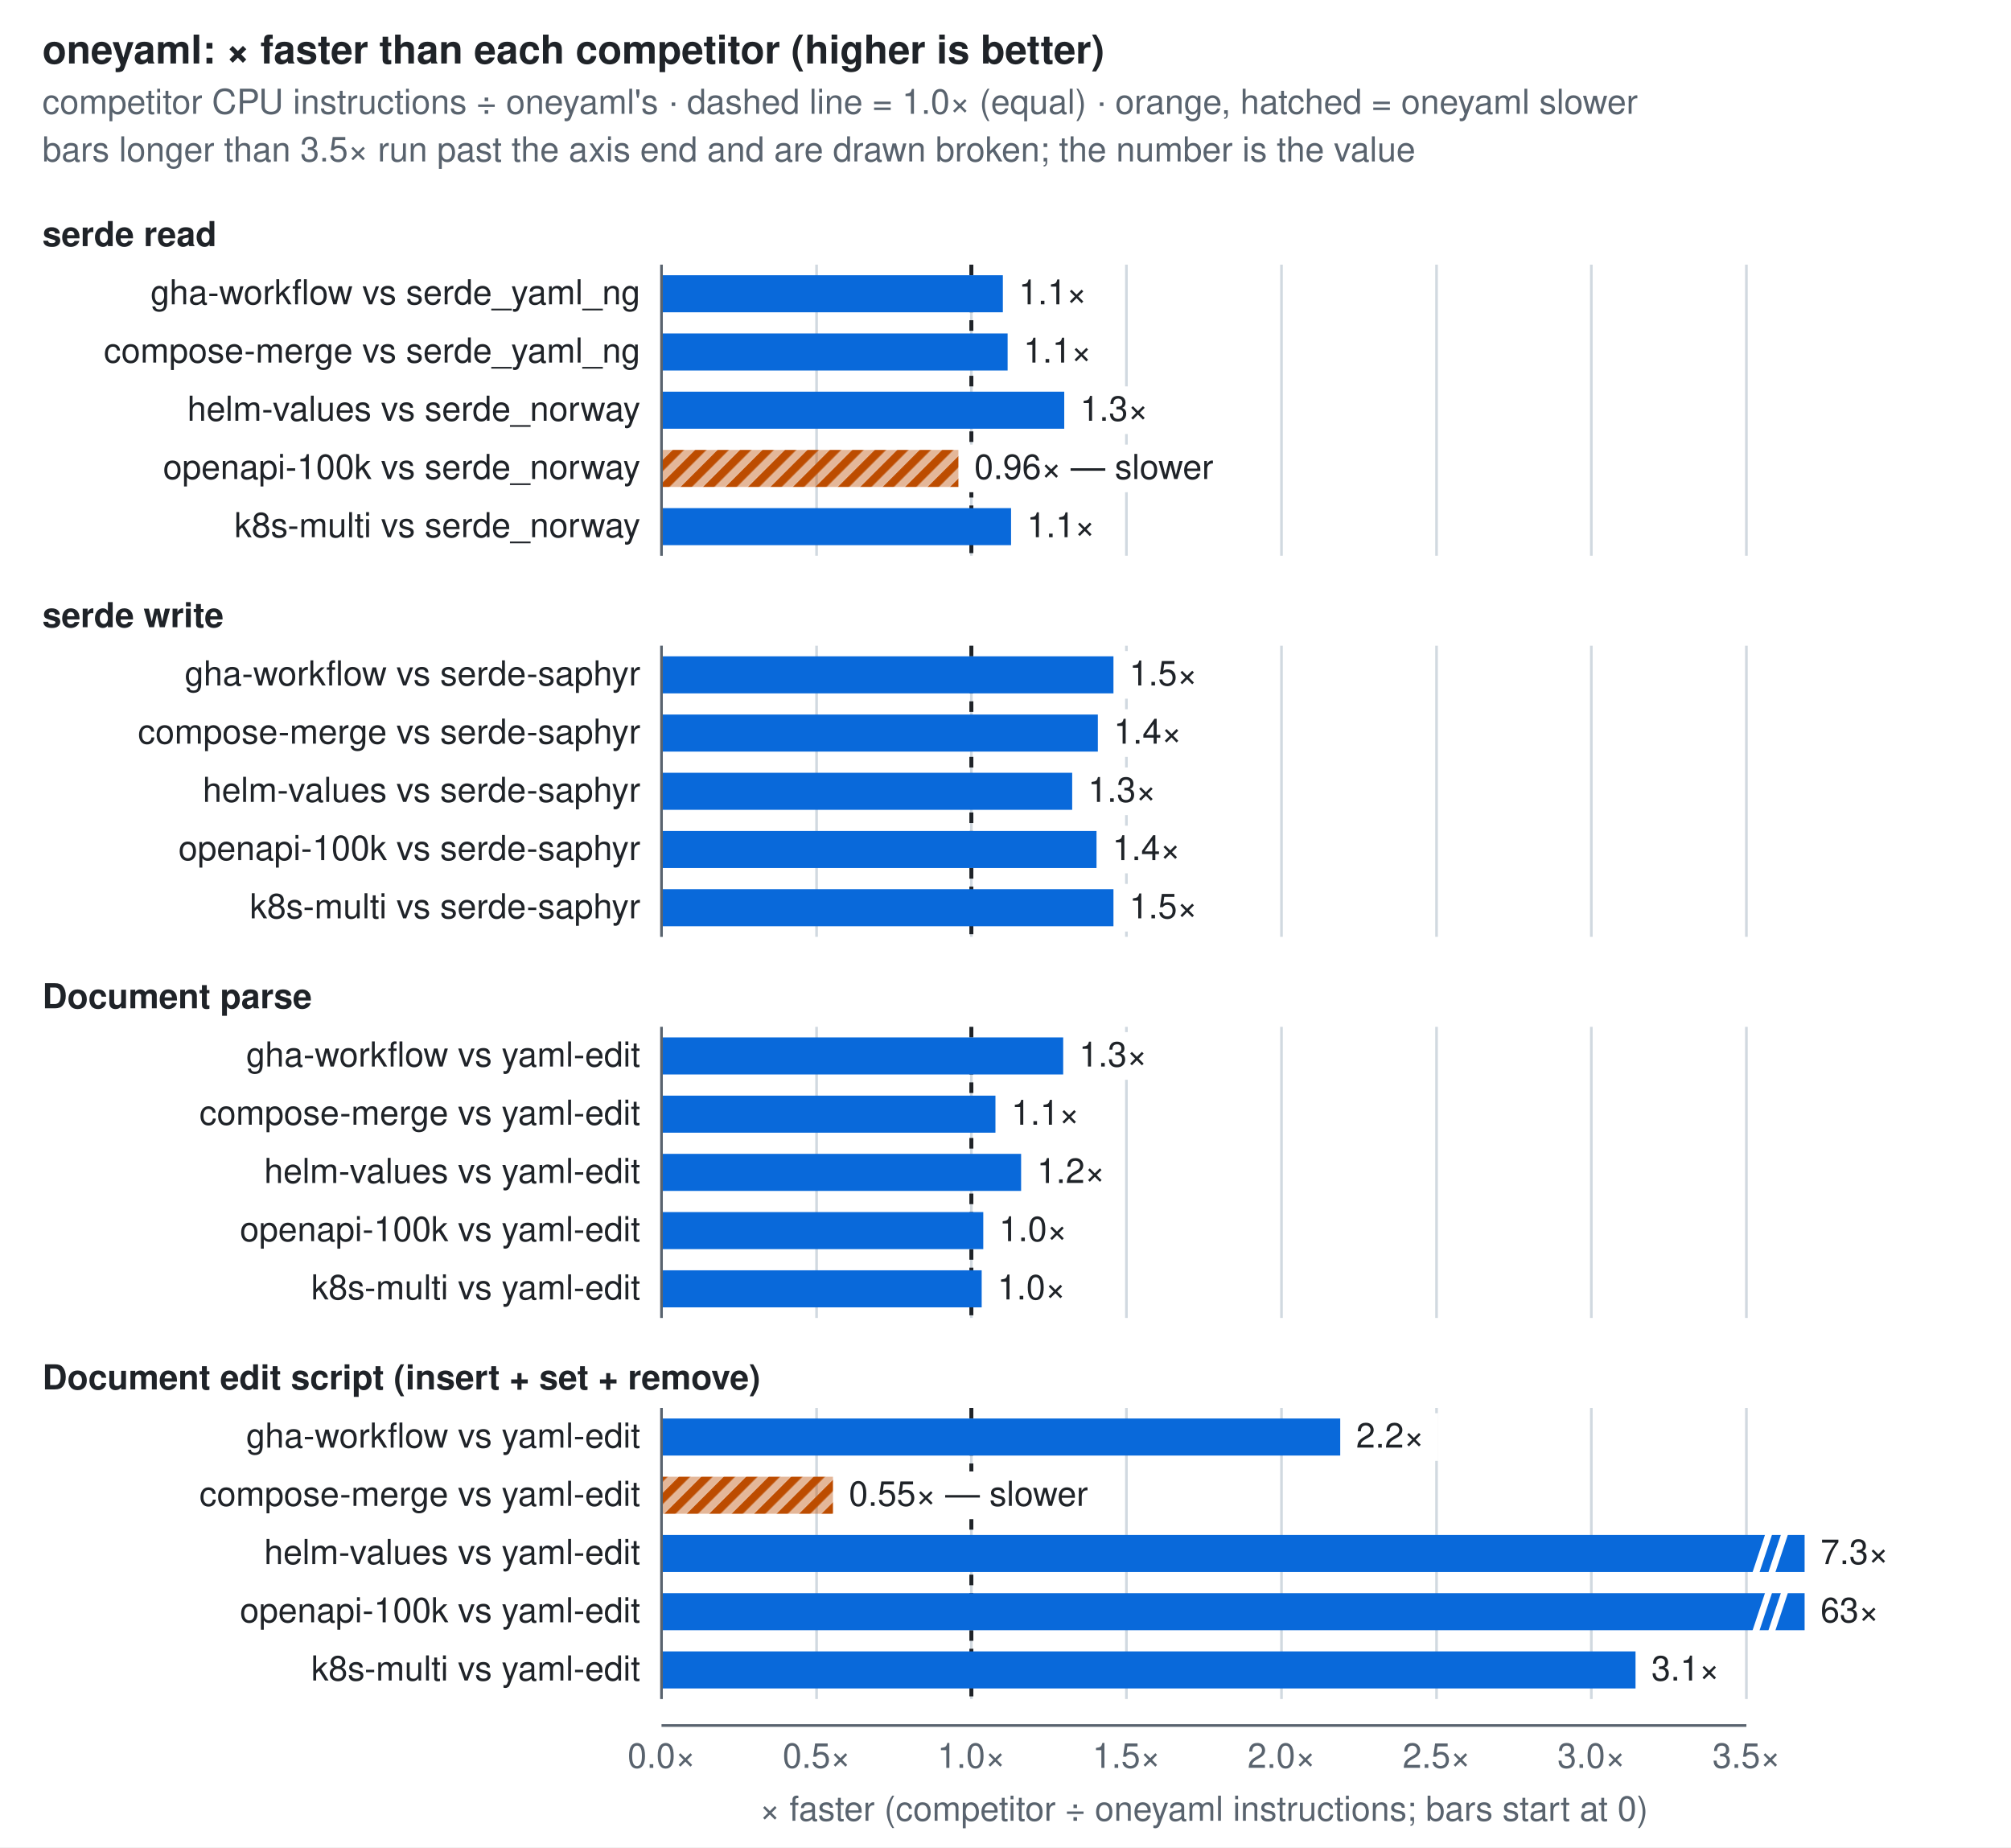
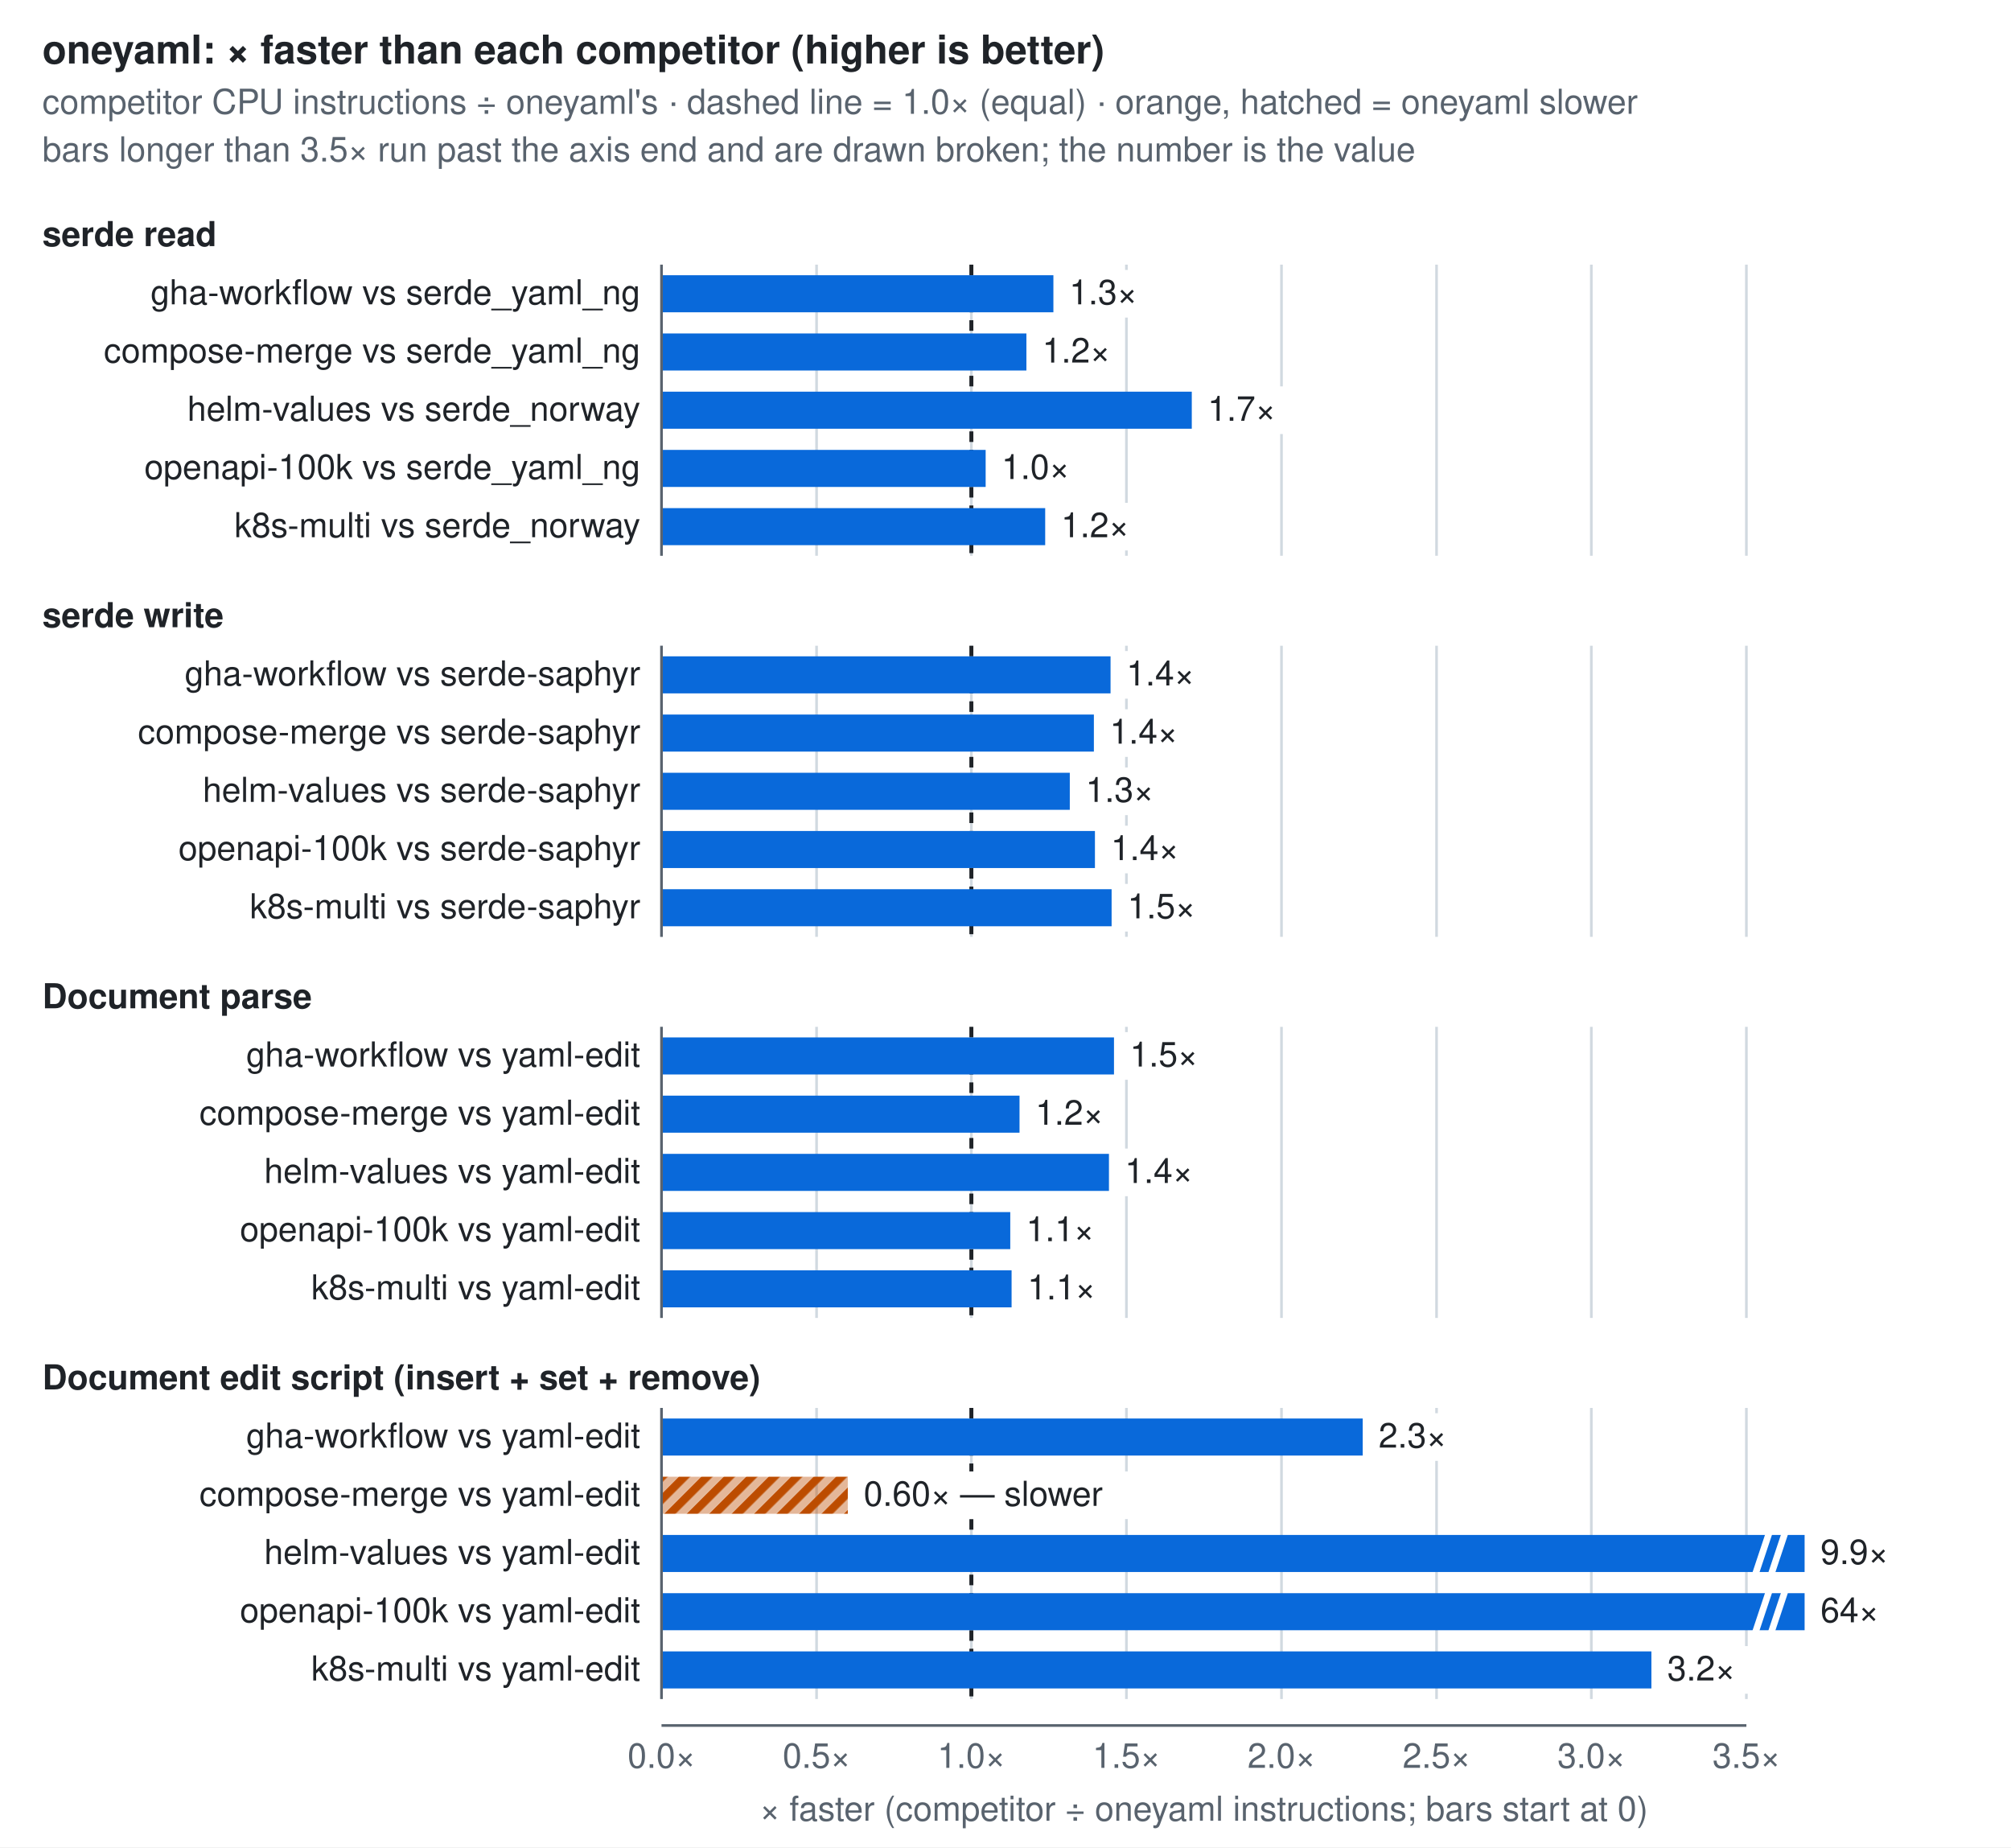
<svg xmlns="http://www.w3.org/2000/svg" width="760" height="698" viewBox="0 0 760 698" role="img" aria-labelledby="title desc" font-family="system-ui, -apple-system, 'Segoe UI', Helvetica, Arial, sans-serif" font-size="13">
  <defs>
    <pattern id="slower" width="6" height="6" patternUnits="userSpaceOnUse" patternTransform="rotate(45)">
      <rect width="6" height="6" fill="#bc4c00" fill-opacity="0.4" />
      <rect width="3" height="6" fill="#bc4c00" />
    </pattern>
  </defs>
  <rect width="100%" height="100%" fill="#ffffff" />
  <text x="16" y="24" fill="#1f2328" font-size="15" font-weight="600">oneyaml: × faster than each competitor (higher is better)</text>
  <text x="16" y="43" fill="#59636e">competitor CPU instructions ÷ oneyaml's · dashed line = 1.0× (equal) · orange, hatched = oneyaml slower</text>
  <text x="16" y="61" fill="#59636e">bars longer than 3.5× run past the axis end and are drawn broken; the number is the value</text>
  <text x="250.0" y="668.0" fill="#59636e" text-anchor="middle">0.0×</text>
  <text x="308.6" y="668.0" fill="#59636e" text-anchor="middle">0.5×</text>
  <text x="367.1" y="668.0" fill="#59636e" text-anchor="middle">1.0×</text>
  <text x="425.7" y="668.0" fill="#59636e" text-anchor="middle">1.5×</text>
  <text x="484.3" y="668.0" fill="#59636e" text-anchor="middle">2.0×</text>
  <text x="542.9" y="668.0" fill="#59636e" text-anchor="middle">2.5×</text>
  <text x="601.4" y="668.0" fill="#59636e" text-anchor="middle">3.0×</text>
  <text x="660.0" y="668.0" fill="#59636e" text-anchor="middle">3.5×</text>
  <text x="455.0" y="688.0" fill="#59636e" text-anchor="middle">× faster (competitor ÷ oneyaml instructions; bars start at 0)</text>
  <text x="16" y="93.0" fill="#1f2328" font-weight="600">serde read</text>
  <line x1="250.0" y1="100.0" x2="250.0" y2="210.0" stroke="#d1d9e0" stroke-width="1" />
  <line x1="308.6" y1="100.0" x2="308.6" y2="210.0" stroke="#d1d9e0" stroke-width="1" />
  <line x1="367.1" y1="100.0" x2="367.1" y2="210.0" stroke="#d1d9e0" stroke-width="1" />
  <line x1="425.7" y1="100.0" x2="425.7" y2="210.0" stroke="#d1d9e0" stroke-width="1" />
  <line x1="484.3" y1="100.0" x2="484.3" y2="210.0" stroke="#d1d9e0" stroke-width="1" />
  <line x1="542.9" y1="100.0" x2="542.9" y2="210.0" stroke="#d1d9e0" stroke-width="1" />
  <line x1="601.4" y1="100.0" x2="601.4" y2="210.0" stroke="#d1d9e0" stroke-width="1" />
  <line x1="660.0" y1="100.0" x2="660.0" y2="210.0" stroke="#d1d9e0" stroke-width="1" />
  <line x1="367.1" y1="100.0" x2="367.1" y2="210.0" stroke="#1f2328" stroke-width="1.5" stroke-dasharray="4 3" />
  <text x="242.0" y="115.0" fill="#1f2328" text-anchor="end">gha-workflow vs serde_yaml_ng</text>
-   <rect x="250.0" y="104.0" width="129.0" height="14.0" fill="#0969da" />
-   <rect x="382.0" y="102.0" width="34.0" height="18.0" fill="#ffffff" />
-   <text x="385.0" y="115.0" fill="#1f2328" stroke="#ffffff" stroke-width="4" paint-order="stroke">1.1×</text>
+   <rect x="250.0" y="104.0" width="148.1" height="14.0" fill="#0969da" />
+   <rect x="401.1" y="102.0" width="34.0" height="18.0" fill="#ffffff" />
+   <text x="404.1" y="115.0" fill="#1f2328" stroke="#ffffff" stroke-width="4" paint-order="stroke">1.3×</text>
  <text x="242.0" y="137.0" fill="#1f2328" text-anchor="end">compose-merge vs serde_yaml_ng</text>
-   <rect x="250.0" y="126.0" width="130.8" height="14.0" fill="#0969da" />
-   <rect x="383.8" y="124.0" width="34.0" height="18.0" fill="#ffffff" />
-   <text x="386.8" y="137.0" fill="#1f2328" stroke="#ffffff" stroke-width="4" paint-order="stroke">1.1×</text>
+   <rect x="250.0" y="126.0" width="137.9" height="14.0" fill="#0969da" />
+   <rect x="390.9" y="124.0" width="34.0" height="18.0" fill="#ffffff" />
+   <text x="393.9" y="137.0" fill="#1f2328" stroke="#ffffff" stroke-width="4" paint-order="stroke">1.2×</text>
  <text x="242.0" y="159.0" fill="#1f2328" text-anchor="end">helm-values vs serde_norway</text>
-   <rect x="250.0" y="148.0" width="152.2" height="14.0" fill="#0969da" />
-   <rect x="405.2" y="146.0" width="34.0" height="18.0" fill="#ffffff" />
-   <text x="408.2" y="159.0" fill="#1f2328" stroke="#ffffff" stroke-width="4" paint-order="stroke">1.3×</text>
-   <text x="242.0" y="181.0" fill="#1f2328" text-anchor="end">openapi-100k vs serde_norway</text>
-   <rect x="250.0" y="170.0" width="112.2" height="14.0" fill="url(#slower)" />
-   <rect x="365.2" y="168.0" width="104.0" height="18.0" fill="#ffffff" />
-   <text x="368.2" y="181.0" fill="#1f2328" stroke="#ffffff" stroke-width="4" paint-order="stroke">0.96× — slower</text>
+   <rect x="250.0" y="148.0" width="200.4" height="14.0" fill="#0969da" />
+   <rect x="453.4" y="146.0" width="34.0" height="18.0" fill="#ffffff" />
+   <text x="456.4" y="159.0" fill="#1f2328" stroke="#ffffff" stroke-width="4" paint-order="stroke">1.7×</text>
+   <text x="242.0" y="181.0" fill="#1f2328" text-anchor="end">openapi-100k vs serde_yaml_ng</text>
+   <rect x="250.0" y="170.0" width="122.5" height="14.0" fill="#0969da" />
+   <rect x="375.5" y="168.0" width="34.0" height="18.0" fill="#ffffff" />
+   <text x="378.5" y="181.0" fill="#1f2328" stroke="#ffffff" stroke-width="4" paint-order="stroke">1.0×</text>
  <text x="242.0" y="203.0" fill="#1f2328" text-anchor="end">k8s-multi vs serde_norway</text>
-   <rect x="250.0" y="192.0" width="132.1" height="14.0" fill="#0969da" />
-   <rect x="385.1" y="190.0" width="34.0" height="18.0" fill="#ffffff" />
-   <text x="388.1" y="203.0" fill="#1f2328" stroke="#ffffff" stroke-width="4" paint-order="stroke">1.1×</text>
+   <rect x="250.0" y="192.0" width="145.0" height="14.0" fill="#0969da" />
+   <rect x="398.0" y="190.0" width="34.0" height="18.0" fill="#ffffff" />
+   <text x="401.0" y="203.0" fill="#1f2328" stroke="#ffffff" stroke-width="4" paint-order="stroke">1.2×</text>
  <line x1="250.0" y1="100.0" x2="250.0" y2="210.0" stroke="#59636e" stroke-width="1" />
  <text x="16" y="237.0" fill="#1f2328" font-weight="600">serde write</text>
  <line x1="250.0" y1="244.0" x2="250.0" y2="354.0" stroke="#d1d9e0" stroke-width="1" />
  <line x1="308.6" y1="244.0" x2="308.6" y2="354.0" stroke="#d1d9e0" stroke-width="1" />
  <line x1="367.1" y1="244.0" x2="367.1" y2="354.0" stroke="#d1d9e0" stroke-width="1" />
  <line x1="425.7" y1="244.0" x2="425.7" y2="354.0" stroke="#d1d9e0" stroke-width="1" />
  <line x1="484.3" y1="244.0" x2="484.3" y2="354.0" stroke="#d1d9e0" stroke-width="1" />
  <line x1="542.9" y1="244.0" x2="542.9" y2="354.0" stroke="#d1d9e0" stroke-width="1" />
  <line x1="601.4" y1="244.0" x2="601.4" y2="354.0" stroke="#d1d9e0" stroke-width="1" />
  <line x1="660.0" y1="244.0" x2="660.0" y2="354.0" stroke="#d1d9e0" stroke-width="1" />
  <line x1="367.1" y1="244.0" x2="367.1" y2="354.0" stroke="#1f2328" stroke-width="1.5" stroke-dasharray="4 3" />
  <text x="242.0" y="259.0" fill="#1f2328" text-anchor="end">gha-workflow vs serde-saphyr</text>
-   <rect x="250.0" y="248.0" width="170.8" height="14.0" fill="#0969da" />
-   <rect x="423.8" y="246.0" width="34.0" height="18.0" fill="#ffffff" />
-   <text x="426.8" y="259.0" fill="#1f2328" stroke="#ffffff" stroke-width="4" paint-order="stroke">1.5×</text>
+   <rect x="250.0" y="248.0" width="169.7" height="14.0" fill="#0969da" />
+   <rect x="422.7" y="246.0" width="34.0" height="18.0" fill="#ffffff" />
+   <text x="425.7" y="259.0" fill="#1f2328" stroke="#ffffff" stroke-width="4" paint-order="stroke">1.4×</text>
  <text x="242.0" y="281.0" fill="#1f2328" text-anchor="end">compose-merge vs serde-saphyr</text>
-   <rect x="250.0" y="270.0" width="164.9" height="14.0" fill="#0969da" />
-   <rect x="417.9" y="268.0" width="34.0" height="18.0" fill="#ffffff" />
-   <text x="420.9" y="281.0" fill="#1f2328" stroke="#ffffff" stroke-width="4" paint-order="stroke">1.4×</text>
+   <rect x="250.0" y="270.0" width="163.4" height="14.0" fill="#0969da" />
+   <rect x="416.4" y="268.0" width="34.0" height="18.0" fill="#ffffff" />
+   <text x="419.4" y="281.0" fill="#1f2328" stroke="#ffffff" stroke-width="4" paint-order="stroke">1.4×</text>
  <text x="242.0" y="303.0" fill="#1f2328" text-anchor="end">helm-values vs serde-saphyr</text>
-   <rect x="250.0" y="292.0" width="155.2" height="14.0" fill="#0969da" />
-   <rect x="408.2" y="290.0" width="34.0" height="18.0" fill="#ffffff" />
-   <text x="411.2" y="303.0" fill="#1f2328" stroke="#ffffff" stroke-width="4" paint-order="stroke">1.3×</text>
+   <rect x="250.0" y="292.0" width="154.3" height="14.0" fill="#0969da" />
+   <rect x="407.3" y="290.0" width="34.0" height="18.0" fill="#ffffff" />
+   <text x="410.3" y="303.0" fill="#1f2328" stroke="#ffffff" stroke-width="4" paint-order="stroke">1.3×</text>
  <text x="242.0" y="325.0" fill="#1f2328" text-anchor="end">openapi-100k vs serde-saphyr</text>
-   <rect x="250.0" y="314.0" width="164.4" height="14.0" fill="#0969da" />
-   <rect x="417.4" y="312.0" width="34.0" height="18.0" fill="#ffffff" />
-   <text x="420.4" y="325.0" fill="#1f2328" stroke="#ffffff" stroke-width="4" paint-order="stroke">1.4×</text>
+   <rect x="250.0" y="314.0" width="163.8" height="14.0" fill="#0969da" />
+   <rect x="416.8" y="312.0" width="34.0" height="18.0" fill="#ffffff" />
+   <text x="419.8" y="325.0" fill="#1f2328" stroke="#ffffff" stroke-width="4" paint-order="stroke">1.4×</text>
  <text x="242.0" y="347.0" fill="#1f2328" text-anchor="end">k8s-multi vs serde-saphyr</text>
-   <rect x="250.0" y="336.0" width="170.8" height="14.0" fill="#0969da" />
-   <rect x="423.8" y="334.0" width="34.0" height="18.0" fill="#ffffff" />
-   <text x="426.8" y="347.0" fill="#1f2328" stroke="#ffffff" stroke-width="4" paint-order="stroke">1.5×</text>
+   <rect x="250.0" y="336.0" width="170.1" height="14.0" fill="#0969da" />
+   <rect x="423.1" y="334.0" width="34.0" height="18.0" fill="#ffffff" />
+   <text x="426.1" y="347.0" fill="#1f2328" stroke="#ffffff" stroke-width="4" paint-order="stroke">1.5×</text>
  <line x1="250.0" y1="244.0" x2="250.0" y2="354.0" stroke="#59636e" stroke-width="1" />
  <text x="16" y="381.0" fill="#1f2328" font-weight="600">Document parse</text>
  <line x1="250.0" y1="388.0" x2="250.0" y2="498.0" stroke="#d1d9e0" stroke-width="1" />
  <line x1="308.6" y1="388.0" x2="308.6" y2="498.0" stroke="#d1d9e0" stroke-width="1" />
  <line x1="367.1" y1="388.0" x2="367.1" y2="498.0" stroke="#d1d9e0" stroke-width="1" />
  <line x1="425.7" y1="388.0" x2="425.7" y2="498.0" stroke="#d1d9e0" stroke-width="1" />
  <line x1="484.3" y1="388.0" x2="484.3" y2="498.0" stroke="#d1d9e0" stroke-width="1" />
  <line x1="542.9" y1="388.0" x2="542.9" y2="498.0" stroke="#d1d9e0" stroke-width="1" />
  <line x1="601.4" y1="388.0" x2="601.4" y2="498.0" stroke="#d1d9e0" stroke-width="1" />
  <line x1="660.0" y1="388.0" x2="660.0" y2="498.0" stroke="#d1d9e0" stroke-width="1" />
  <line x1="367.1" y1="388.0" x2="367.1" y2="498.0" stroke="#1f2328" stroke-width="1.5" stroke-dasharray="4 3" />
  <text x="242.0" y="403.0" fill="#1f2328" text-anchor="end">gha-workflow vs yaml-edit</text>
-   <rect x="250.0" y="392.0" width="151.8" height="14.0" fill="#0969da" />
-   <rect x="404.8" y="390.0" width="34.0" height="18.0" fill="#ffffff" />
-   <text x="407.8" y="403.0" fill="#1f2328" stroke="#ffffff" stroke-width="4" paint-order="stroke">1.3×</text>
+   <rect x="250.0" y="392.0" width="171.0" height="14.0" fill="#0969da" />
+   <rect x="424.0" y="390.0" width="34.0" height="18.0" fill="#ffffff" />
+   <text x="427.0" y="403.0" fill="#1f2328" stroke="#ffffff" stroke-width="4" paint-order="stroke">1.5×</text>
  <text x="242.0" y="425.0" fill="#1f2328" text-anchor="end">compose-merge vs yaml-edit</text>
-   <rect x="250.0" y="414.0" width="126.2" height="14.0" fill="#0969da" />
-   <rect x="379.2" y="412.0" width="34.0" height="18.0" fill="#ffffff" />
-   <text x="382.2" y="425.0" fill="#1f2328" stroke="#ffffff" stroke-width="4" paint-order="stroke">1.1×</text>
+   <rect x="250.0" y="414.0" width="135.3" height="14.0" fill="#0969da" />
+   <rect x="388.3" y="412.0" width="34.0" height="18.0" fill="#ffffff" />
+   <text x="391.3" y="425.0" fill="#1f2328" stroke="#ffffff" stroke-width="4" paint-order="stroke">1.2×</text>
  <text x="242.0" y="447.0" fill="#1f2328" text-anchor="end">helm-values vs yaml-edit</text>
-   <rect x="250.0" y="436.0" width="135.9" height="14.0" fill="#0969da" />
-   <rect x="388.9" y="434.0" width="34.0" height="18.0" fill="#ffffff" />
-   <text x="391.9" y="447.0" fill="#1f2328" stroke="#ffffff" stroke-width="4" paint-order="stroke">1.2×</text>
+   <rect x="250.0" y="436.0" width="169.1" height="14.0" fill="#0969da" />
+   <rect x="422.1" y="434.0" width="34.0" height="18.0" fill="#ffffff" />
+   <text x="425.1" y="447.0" fill="#1f2328" stroke="#ffffff" stroke-width="4" paint-order="stroke">1.4×</text>
  <text x="242.0" y="469.0" fill="#1f2328" text-anchor="end">openapi-100k vs yaml-edit</text>
-   <rect x="250.0" y="458.0" width="121.6" height="14.0" fill="#0969da" />
-   <rect x="374.6" y="456.0" width="34.0" height="18.0" fill="#ffffff" />
-   <text x="377.6" y="469.0" fill="#1f2328" stroke="#ffffff" stroke-width="4" paint-order="stroke">1.0×</text>
+   <rect x="250.0" y="458.0" width="131.8" height="14.0" fill="#0969da" />
+   <rect x="384.8" y="456.0" width="34.0" height="18.0" fill="#ffffff" />
+   <text x="387.8" y="469.0" fill="#1f2328" stroke="#ffffff" stroke-width="4" paint-order="stroke">1.1×</text>
  <text x="242.0" y="491.0" fill="#1f2328" text-anchor="end">k8s-multi vs yaml-edit</text>
-   <rect x="250.0" y="480.0" width="121.0" height="14.0" fill="#0969da" />
-   <rect x="374.0" y="478.0" width="34.0" height="18.0" fill="#ffffff" />
-   <text x="377.0" y="491.0" fill="#1f2328" stroke="#ffffff" stroke-width="4" paint-order="stroke">1.0×</text>
+   <rect x="250.0" y="480.0" width="132.3" height="14.0" fill="#0969da" />
+   <rect x="385.3" y="478.0" width="34.0" height="18.0" fill="#ffffff" />
+   <text x="388.3" y="491.0" fill="#1f2328" stroke="#ffffff" stroke-width="4" paint-order="stroke">1.1×</text>
  <line x1="250.0" y1="388.0" x2="250.0" y2="498.0" stroke="#59636e" stroke-width="1" />
  <text x="16" y="525.0" fill="#1f2328" font-weight="600">Document edit script (insert + set + remove)</text>
  <line x1="250.0" y1="532.0" x2="250.0" y2="642.0" stroke="#d1d9e0" stroke-width="1" />
  <line x1="308.6" y1="532.0" x2="308.6" y2="642.0" stroke="#d1d9e0" stroke-width="1" />
  <line x1="367.1" y1="532.0" x2="367.1" y2="642.0" stroke="#d1d9e0" stroke-width="1" />
  <line x1="425.7" y1="532.0" x2="425.7" y2="642.0" stroke="#d1d9e0" stroke-width="1" />
  <line x1="484.3" y1="532.0" x2="484.3" y2="642.0" stroke="#d1d9e0" stroke-width="1" />
  <line x1="542.9" y1="532.0" x2="542.9" y2="642.0" stroke="#d1d9e0" stroke-width="1" />
  <line x1="601.4" y1="532.0" x2="601.4" y2="642.0" stroke="#d1d9e0" stroke-width="1" />
  <line x1="660.0" y1="532.0" x2="660.0" y2="642.0" stroke="#d1d9e0" stroke-width="1" />
  <line x1="367.1" y1="532.0" x2="367.1" y2="642.0" stroke="#1f2328" stroke-width="1.5" stroke-dasharray="4 3" />
  <text x="242.0" y="547.0" fill="#1f2328" text-anchor="end">gha-workflow vs yaml-edit</text>
-   <rect x="250.0" y="536.0" width="256.5" height="14.0" fill="#0969da" />
-   <rect x="509.5" y="534.0" width="34.0" height="18.0" fill="#ffffff" />
-   <text x="512.5" y="547.0" fill="#1f2328" stroke="#ffffff" stroke-width="4" paint-order="stroke">2.2×</text>
+   <rect x="250.0" y="536.0" width="265.0" height="14.0" fill="#0969da" />
+   <rect x="518.0" y="534.0" width="34.0" height="18.0" fill="#ffffff" />
+   <text x="521.0" y="547.0" fill="#1f2328" stroke="#ffffff" stroke-width="4" paint-order="stroke">2.3×</text>
  <text x="242.0" y="569.0" fill="#1f2328" text-anchor="end">compose-merge vs yaml-edit</text>
-   <rect x="250.0" y="558.0" width="64.8" height="14.0" fill="url(#slower)" />
-   <rect x="317.8" y="556.0" width="104.0" height="18.0" fill="#ffffff" />
-   <text x="320.8" y="569.0" fill="#1f2328" stroke="#ffffff" stroke-width="4" paint-order="stroke">0.55× — slower</text>
+   <rect x="250.0" y="558.0" width="70.4" height="14.0" fill="url(#slower)" />
+   <rect x="323.4" y="556.0" width="104.0" height="18.0" fill="#ffffff" />
+   <text x="326.4" y="569.0" fill="#1f2328" stroke="#ffffff" stroke-width="4" paint-order="stroke">0.60× — slower</text>
  <text x="242.0" y="591.0" fill="#1f2328" text-anchor="end">helm-values vs yaml-edit</text>
  <rect x="250.0" y="580.0" width="432.0" height="14.0" fill="#0969da" />
  <line x1="663.0" y1="596.0" x2="669.0" y2="578.0" stroke="#ffffff" stroke-width="2.5" />
  <line x1="669.0" y1="596.0" x2="675.0" y2="578.0" stroke="#ffffff" stroke-width="2.5" />
  <rect x="685.0" y="578.0" width="34.0" height="18.0" fill="#ffffff" />
-   <text x="688.0" y="591.0" fill="#1f2328" stroke="#ffffff" stroke-width="4" paint-order="stroke">7.3×</text>
+   <text x="688.0" y="591.0" fill="#1f2328" stroke="#ffffff" stroke-width="4" paint-order="stroke">9.9×</text>
  <text x="242.0" y="613.0" fill="#1f2328" text-anchor="end">openapi-100k vs yaml-edit</text>
  <rect x="250.0" y="602.0" width="432.0" height="14.0" fill="#0969da" />
  <line x1="663.0" y1="618.0" x2="669.0" y2="600.0" stroke="#ffffff" stroke-width="2.5" />
  <line x1="669.0" y1="618.0" x2="675.0" y2="600.0" stroke="#ffffff" stroke-width="2.5" />
  <rect x="685.0" y="600.0" width="27.0" height="18.0" fill="#ffffff" />
-   <text x="688.0" y="613.0" fill="#1f2328" stroke="#ffffff" stroke-width="4" paint-order="stroke">63×</text>
+   <text x="688.0" y="613.0" fill="#1f2328" stroke="#ffffff" stroke-width="4" paint-order="stroke">64×</text>
  <text x="242.0" y="635.0" fill="#1f2328" text-anchor="end">k8s-multi vs yaml-edit</text>
-   <rect x="250.0" y="624.0" width="368.1" height="14.0" fill="#0969da" />
-   <rect x="621.1" y="622.0" width="34.0" height="18.0" fill="#ffffff" />
-   <text x="624.1" y="635.0" fill="#1f2328" stroke="#ffffff" stroke-width="4" paint-order="stroke">3.1×</text>
+   <rect x="250.0" y="624.0" width="374.1" height="14.0" fill="#0969da" />
+   <rect x="627.1" y="622.0" width="34.0" height="18.0" fill="#ffffff" />
+   <text x="630.1" y="635.0" fill="#1f2328" stroke="#ffffff" stroke-width="4" paint-order="stroke">3.2×</text>
  <line x1="250.0" y1="532.0" x2="250.0" y2="642.0" stroke="#59636e" stroke-width="1" />
  <line x1="250.0" y1="652.0" x2="660.0" y2="652.0" stroke="#59636e" stroke-width="1" />
</svg>
